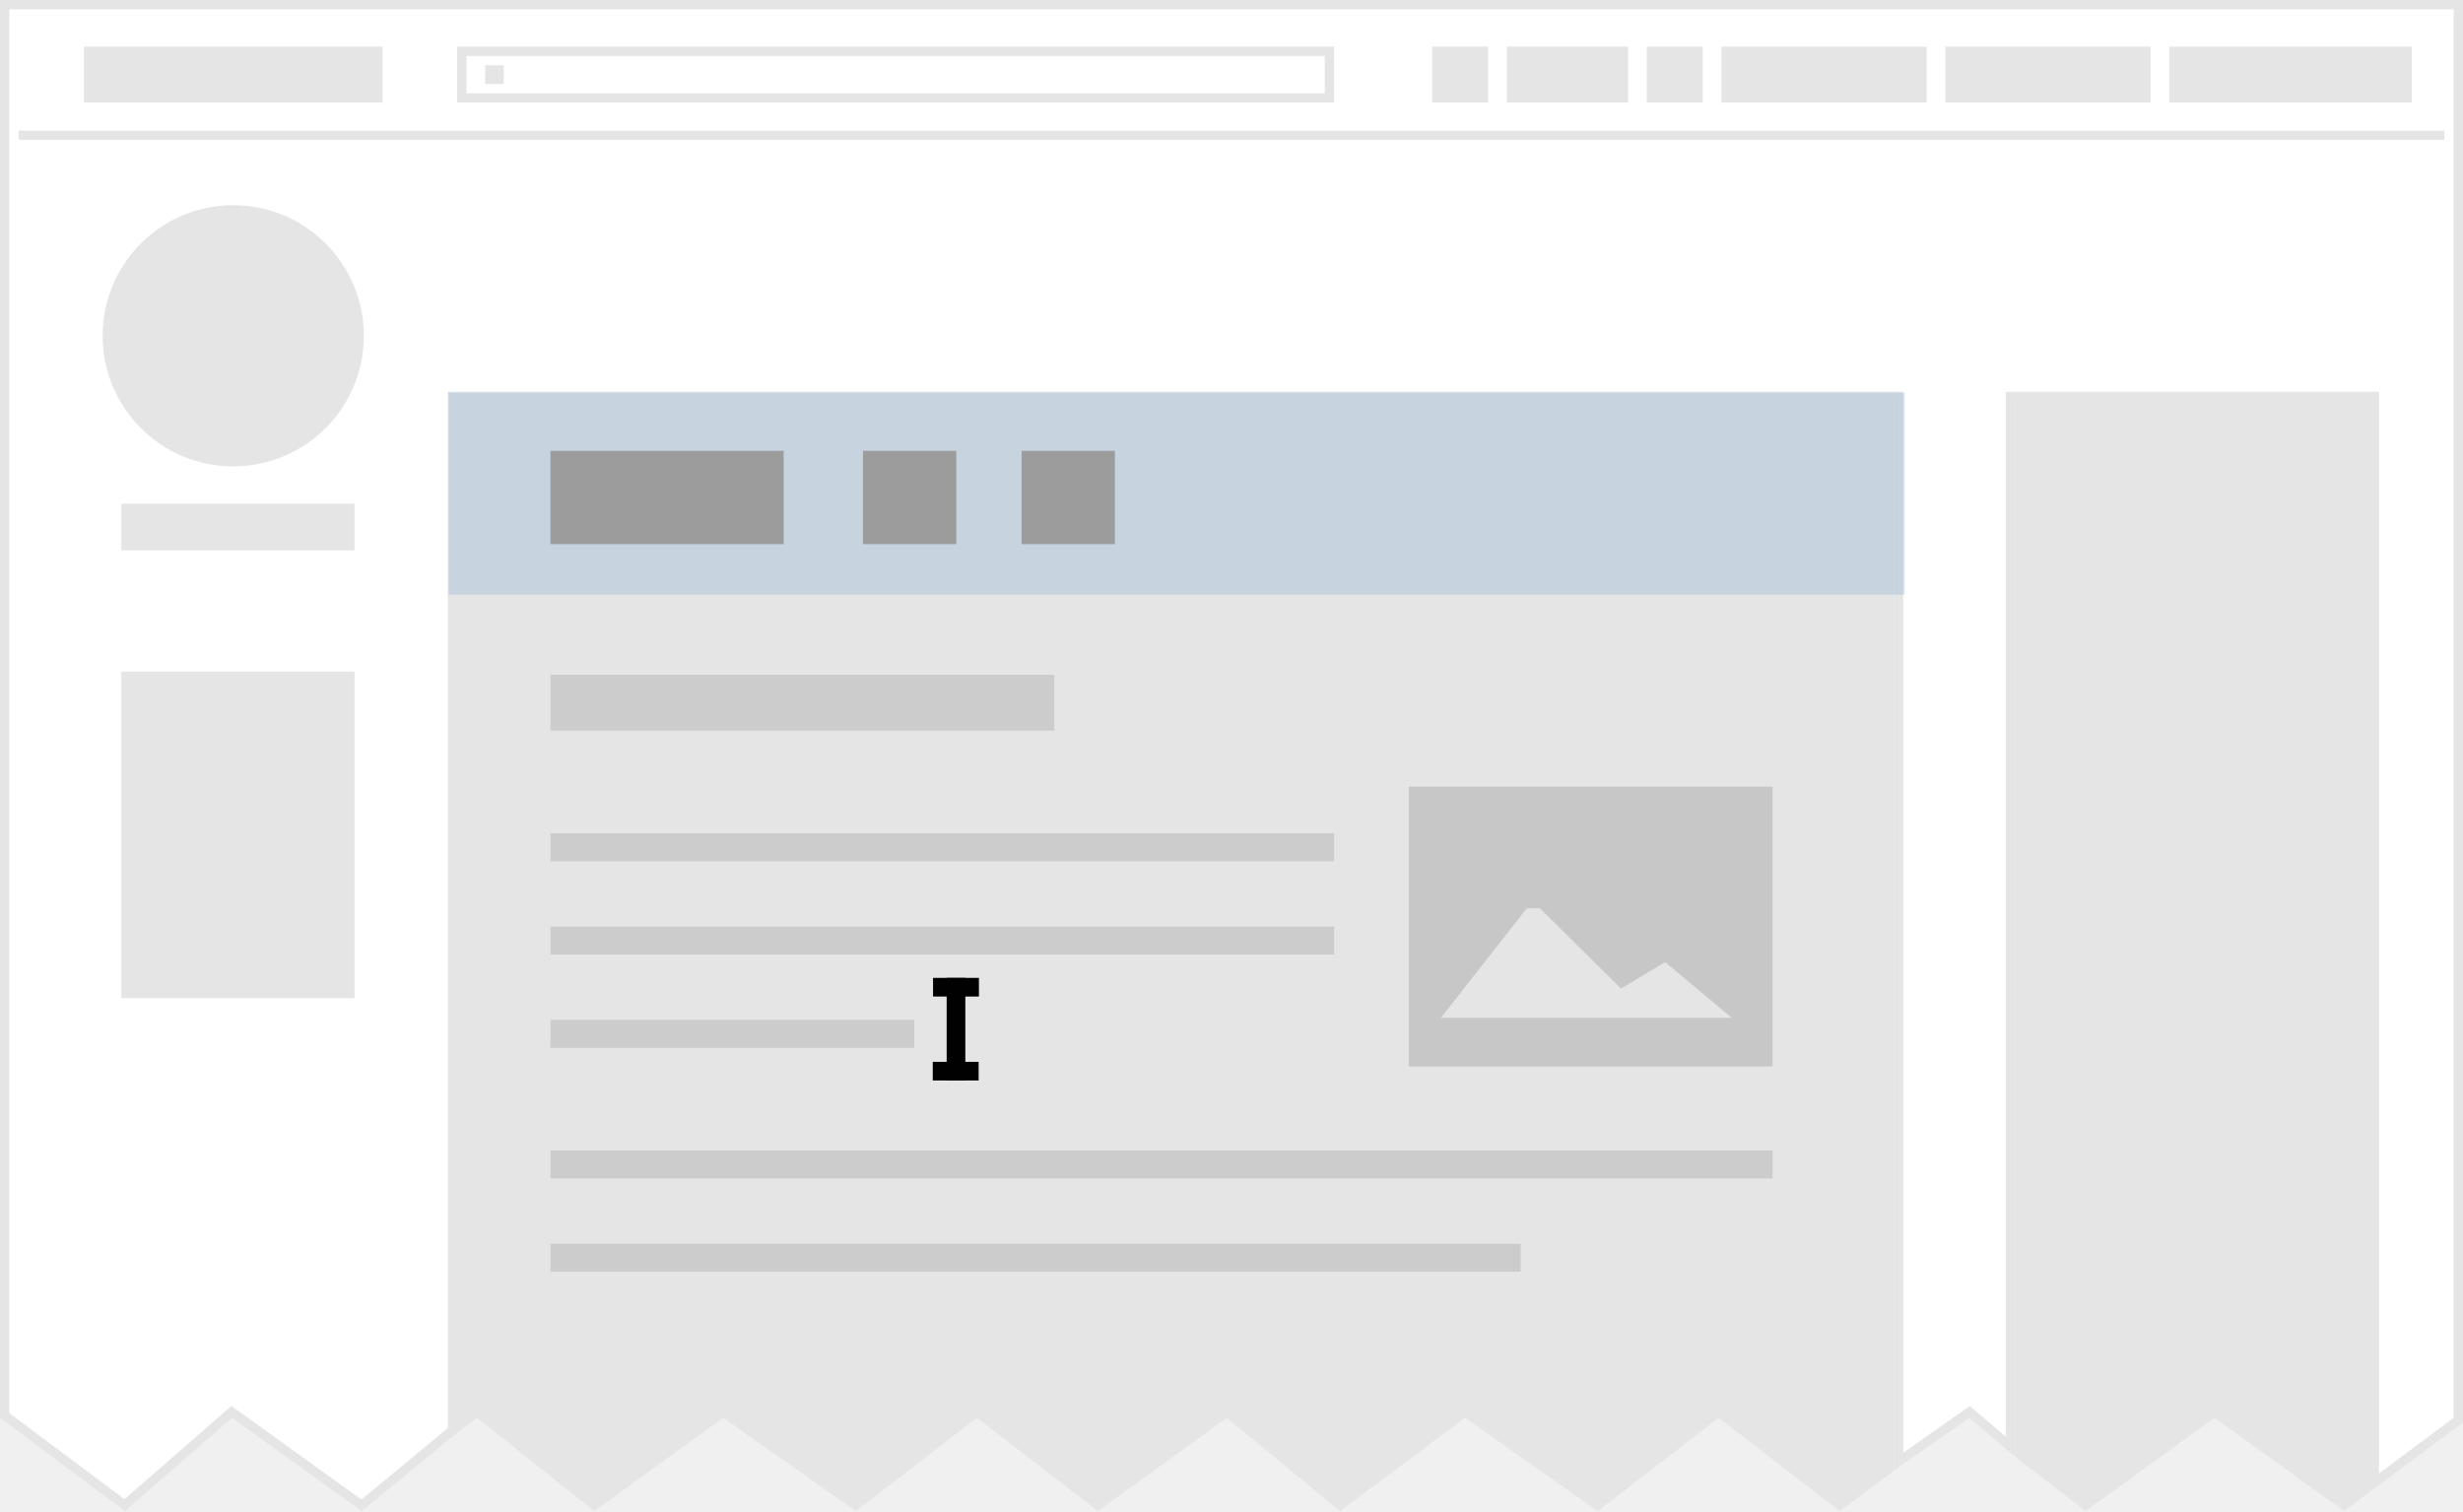
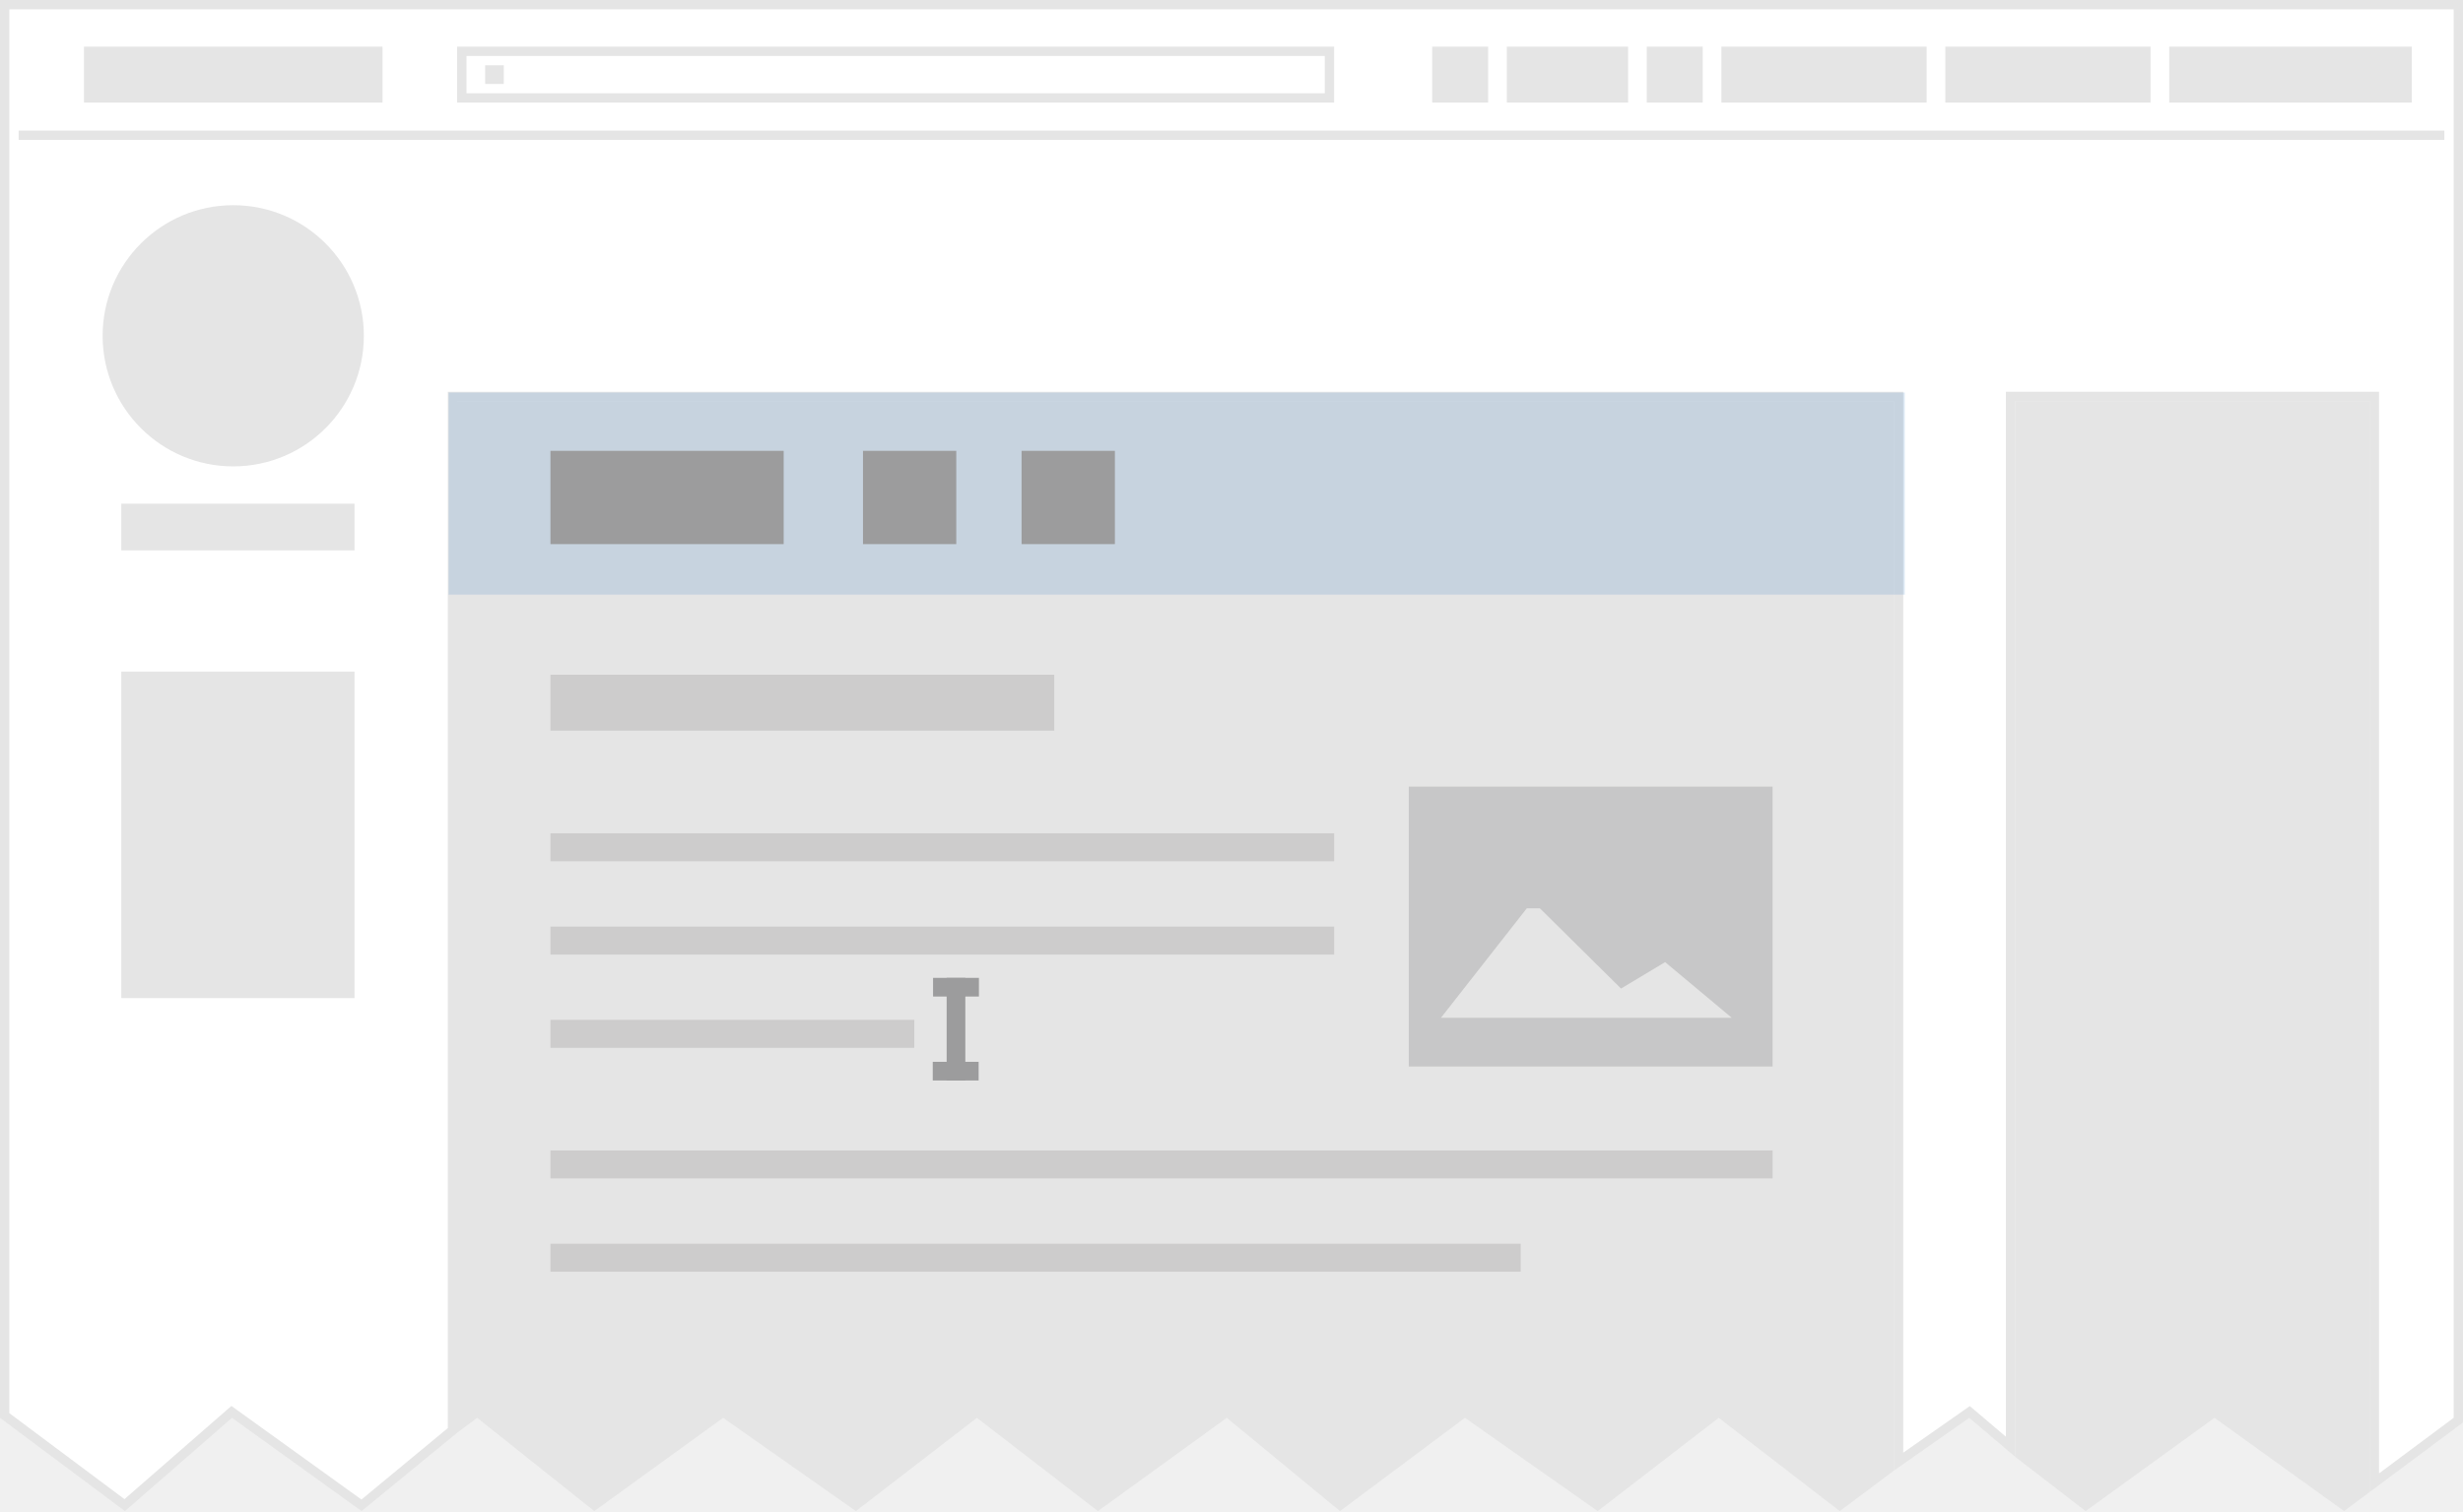
<svg xmlns="http://www.w3.org/2000/svg" width="264" height="162" viewBox="0 0 264 162">
  <g id="g3-9">
    <g id="g5-4">
      <path id="polygon7-8" fill="#fff" d="M263.5 152.249l-9 6.705v-116.454h-39v112.6l-4.393-3.731-7.607 5.33v-114.199h-155v110.85l-9.751 8.03-13.916-10.019-11.467 9.996-12.866-9.608v-151.249h263z" />
    </g>
    <g id="g9-7">
      <g id="g11-9">
        <path d="M263 1v150.998l-8 5.96v-115.958h-40v112.02l-3.274-2.781-.589-.498-.633.441-6.504 4.556v-113.738h-156v111.1l-9.257 7.66-13.295-9.57-.645-.463-.598.521-10.864 9.47-12.341-9.219v-150.499h262m1-1h-264v152l13.391 10 11.474-10 13.891 10 10.244-8.4v-110.6h154v114.66l8.078-5.66 4.922 4.18v-113.18h38v116.95l10-7.45v-152.5z" id="path13-5" fill="#e5e5e5" />
      </g>
    </g>
  </g>
  <g id="g15-0">
    <path d="M203 157.66v-114.66h-154v110.6l2.145-1.6 12.555 10 13.809-10 14.229 10 12.972-10 12.973 10 13.811-10 12.136 10 13.391-10 14.229 10 12.972-10 12.974 10 5.804-4.34z" id="path17-8" fill="#e5e5e5" />
  </g>
  <g id="Ellipse-6">
    <path d="M11 36c0-7.732 6.268-14 14-14s14 6.268 14 14-6.268 14-14 14-14-6.268-14-14z" id="path20-7" fill="#e5e5e5" />
  </g>
  <g id="g22-9">
    <path d="M254 159.95v-116.95h-38v113.18l7.551 5.82 13.811-10 13.891 10 2.747-2.05z" id="path24-3" fill="#e5e5e5" />
  </g>
  <g id="g26-4">
    <path d="M38 107v-35h-25v35h25z" id="path28-4" fill="#e5e5e5" />
  </g>
  <g id="g30-7">
    <path d="M232.51 5h26v6h-26v-6z" id="path32-0" fill="#e5e5e5" />
  </g>
  <g id="g34-2">
    <path id="rect36-6" fill="#e5e5e5" d="M208.51 5h22v6h-22z" />
  </g>
  <g id="g38-9">
    <path d="M142 6v4h-92v-4h92m1-1h-94v6h94v-6z" id="path40-4" fill="#e5e5e5" />
  </g>
  <g id="g42-5">
    <path id="rect44-0" fill="#e5e5e5" d="M184.51 5h22v6h-22z" />
  </g>
  <g id="g46-2">
    <path id="rect48-3" fill="#e5e5e5" d="M161.51 5h13v6h-13z" />
  </g>
  <g id="g50-8">
    <path id="rect52-8" fill="#e5e5e5" d="M176.51 5h6v6h-6z" />
  </g>
  <g id="g54-8">
    <path id="rect56-7" fill="#e5e5e5" d="M153.51 5h6v6h-6z" />
  </g>
  <g id="g58-5">
    <path id="rect60-0" fill="#e5e5e5" d="M9 5h32v6h-32z" />
  </g>
  <g id="g62-9" fill="#e5e5e5">
    <path d="M2 14.5h260" id="path64-4" />
    <path id="rect66-6" d="M2 14h260v1h-260z" />
  </g>
  <g id="g68-0">
    <path id="rect70-3" fill="#e5e5e5" d="M52 7h2v2h-2z" />
  </g>
  <g id="g72-5">
    <path d="M38 59v-5h-25v5h25z" id="path74-5" fill="#e5e5e5" />
  </g>
  <g id="g76-6" opacity=".2">
    <path id="rect78-6" fill="#4f8ac8" d="M48.083 42.083h156.084v21.667h-156.084z" />
  </g>
  <g id="g80-1">
    <path id="rect82-3" fill="#cdcccc" d="M59 72.333h54v6h-54z" />
  </g>
  <g id="g84-5" opacity=".412">
    <path d="M190 84.334h-39v30h39v-30zm-26.348 13.043h1.403l8.7 8.604 4.725-2.834 7.117 5.943v.025h-31.147l9.202-11.738z" id="path86-5" fill="#9c9c9d" />
  </g>
  <g id="g88-0">
    <path id="rect90-2" fill="#cdcccc" d="M59 123.334h131v3h-131z" />
  </g>
  <g id="g92-4">
    <path id="rect94-2" fill="#cdcccc" d="M59 133.334h104v3h-104z" />
  </g>
  <g id="g96-4">
    <path id="rect98-0" fill="#cdcccc" d="M59 89.334h84v3h-84z" />
  </g>
  <g id="g100-4">
    <path id="rect102-0" fill="#cdcccc" d="M59 99.334h84v3h-84z" />
  </g>
  <g id="g104-7">
    <path id="rect106-4" fill="#cdcccc" d="M59 109.334h39v3h-39z" />
  </g>
  <g id="g108-4">
    <g id="g110-0">
      <path d="M59 48.333h25v10h-25v-10z" id="path112-4" fill="#9c9c9d" />
    </g>
    <g id="g114-2">
      <path id="rect116-9" fill="#9c9c9d" d="M92.5 48.333h10v10h-10z" />
    </g>
    <g id="g118-2">
      <path id="rect120-7" fill="#9c9c9d" d="M109.5 48.333h10v10h-10z" />
    </g>
  </g>
-   <g id="g122-1">
+   <g id="g122-1" fill="#9c9c9d">
    <g id="g124-1">
      <g id="Line-3">
-         <path id="rect127-7" fill="#010101" d="M101.469 106.734h2v8.1h-2z" />
+         <path id="rect127-7" d="M101.469 106.734h2v8.1h-2z" />
      </g>
      <g id="Line2-3">
-         <path id="rect130-8" fill="#010101" d="M101.469 104.834h2v2h-2z" />
+         <path id="rect130-8" d="M101.469 104.834h2v2h-2z" />
      </g>
      <g id="Line3-5">
-         <path id="rect133-9" fill="#010101" d="M101.469 113.834h2v2h-2z" />
+         <path id="rect133-9" d="M101.469 113.834h2v2h-2z" />
      </g>
    </g>
    <g id="g135-4">
-       <path id="rect137-1" fill="#010101" d="M100.011 104.834h4.917v2h-4.917z" />
+       <path id="rect137-1" d="M100.011 104.834h4.917v2h-4.917z" />
    </g>
    <g id="g139-0">
-       <path id="rect141-0" fill="#010101" d="M99.979 113.834h4.917v2h-4.917z" />
+       <path id="rect141-0" d="M99.979 113.834h4.917v2h-4.917z" />
    </g>
  </g>
</svg>
